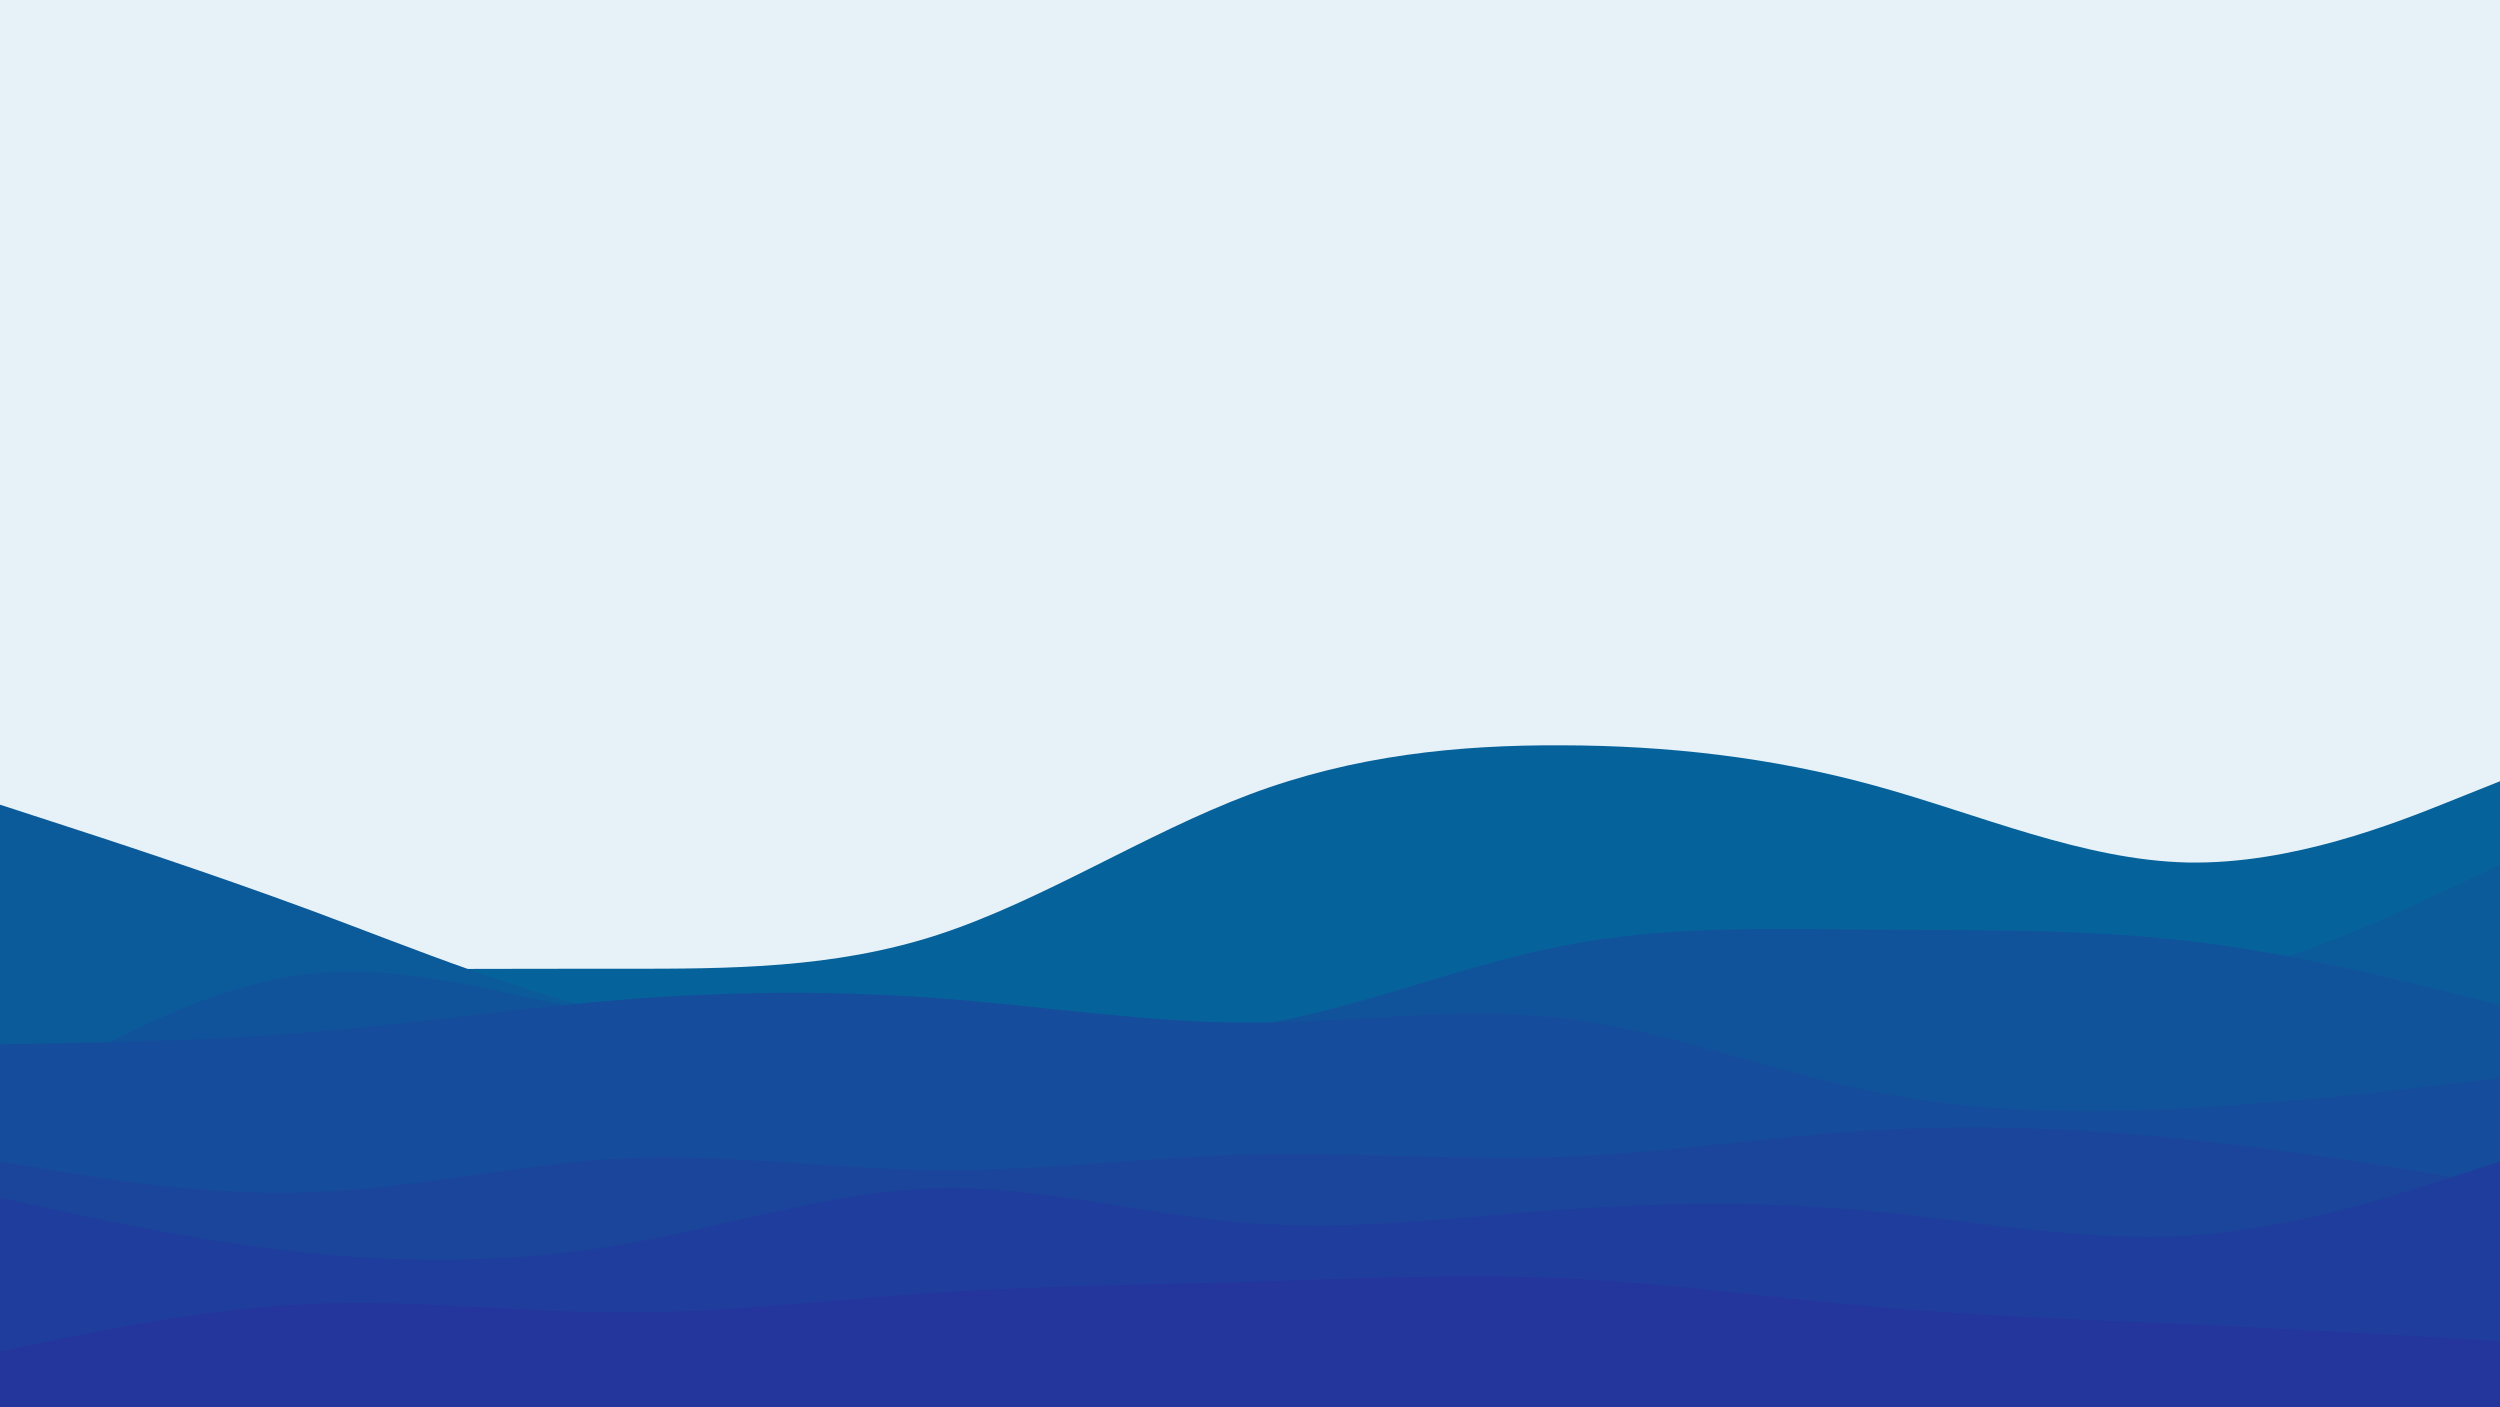
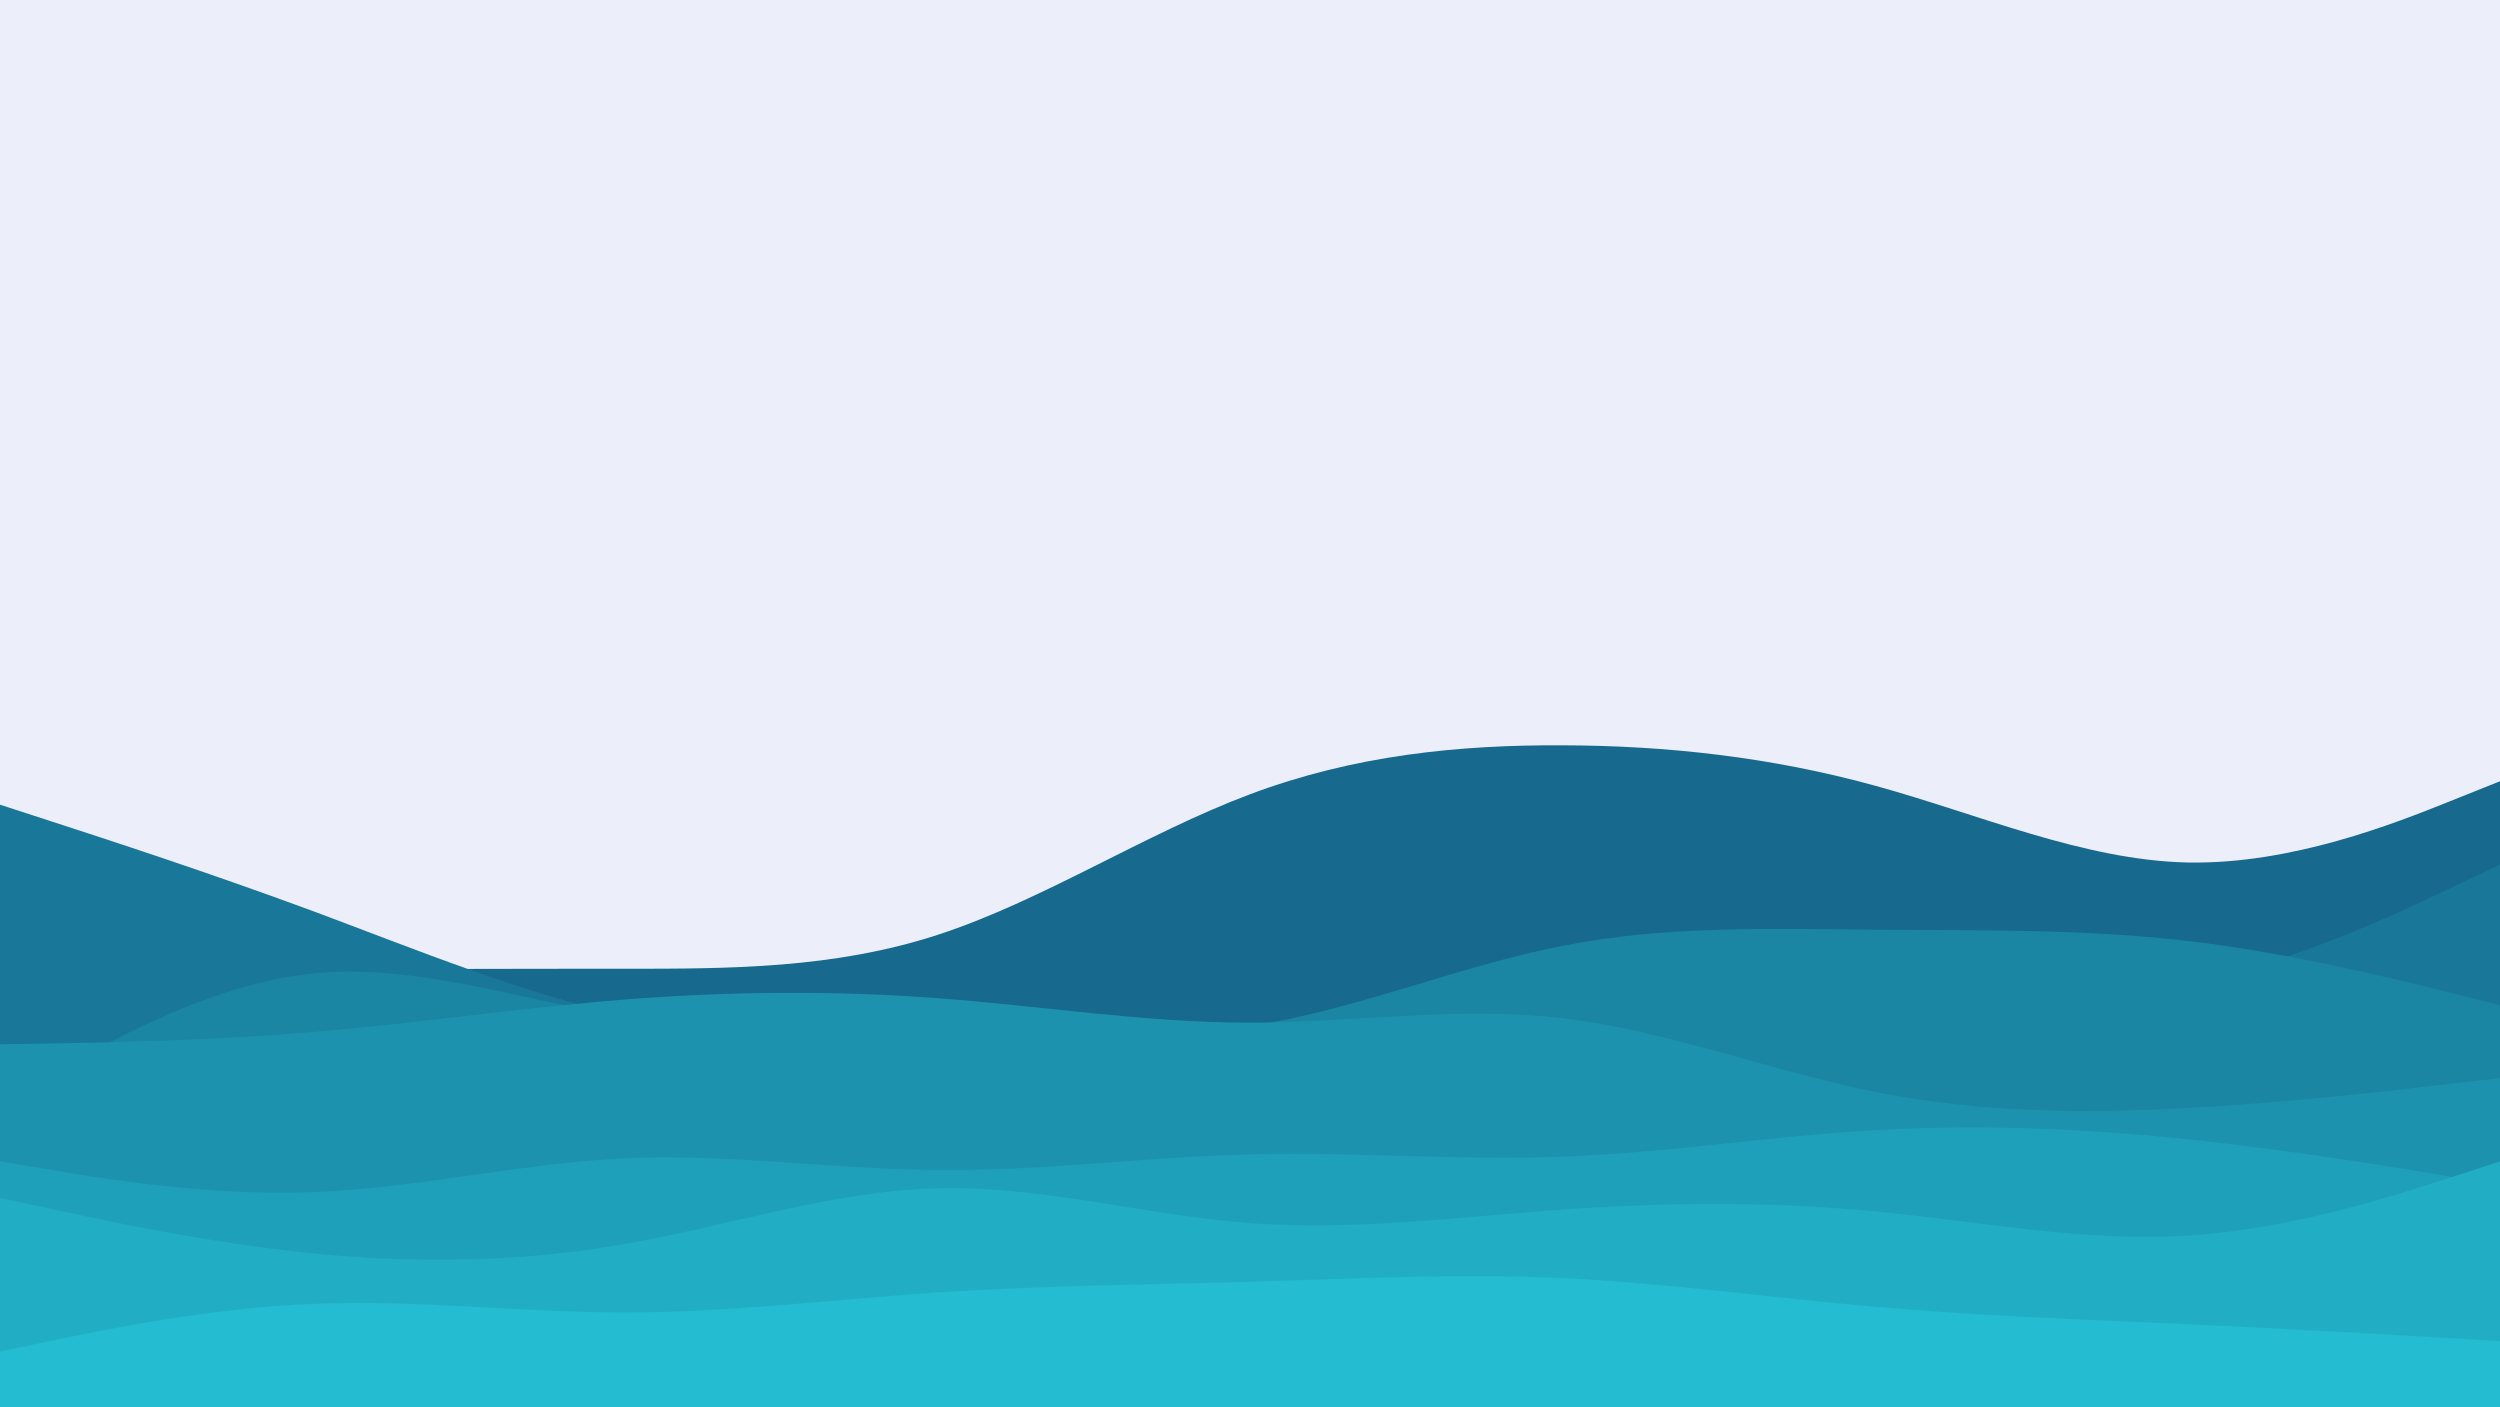
<svg xmlns="http://www.w3.org/2000/svg" id="visual" viewBox="0 0 960 540" width="960" height="540" version="1.1">
-   <rect x="0" y="0" width="960" height="540" fill="#e6f1f8" />
-   <path d="M0 375L20 374.5C40 374 80 373 120 372.5C160 372 200 372 240 372C280 372 320 372 360 359C400 346 440 320 480 305C520 290 560 286 600 286.2C640 286.3 680 290.7 720 301.7C760 312.7 800 330.3 840 331.2C880 332 920 316 940 308L960 300L960 541L940 541C920 541 880 541 840 541C800 541 760 541 720 541C680 541 640 541 600 541C560 541 520 541 480 541C440 541 400 541 360 541C320 541 280 541 240 541C200 541 160 541 120 541C80 541 40 541 20 541L0 541Z" fill="#06629a" />
-   <path d="M0 309L20 315.5C40 322 80 335 120 349.8C160 364.7 200 381.3 240 390C280 398.7 320 399.3 360 400.3C400 401.3 440 402.7 480 400.8C520 399 560 394 600 389.5C640 385 680 381 720 381C760 381 800 385 840 377.5C880 370 920 351 940 341.5L960 332L960 541L940 541C920 541 880 541 840 541C800 541 760 541 720 541C680 541 640 541 600 541C560 541 520 541 480 541C440 541 400 541 360 541C320 541 280 541 240 541C200 541 160 541 120 541C80 541 40 541 20 541L0 541Z" fill="#0b5b9a" />
-   <path d="M0 424L20 412.5C40 401 80 378 120 373.8C160 369.7 200 384.3 240 390.2C280 396 320 393 360 394C400 395 440 400 480 394C520 388 560 371 600 363.2C640 355.3 680 356.7 720 357C760 357.3 800 356.7 840 361.3C880 366 920 376 940 381L960 386L960 541L940 541C920 541 880 541 840 541C800 541 760 541 720 541C680 541 640 541 600 541C560 541 520 541 480 541C440 541 400 541 360 541C320 541 280 541 240 541C200 541 160 541 120 541C80 541 40 541 20 541L0 541Z" fill="#10539b" />
-   <path d="M0 401L20 400.7C40 400.3 80 399.7 120 396.3C160 393 200 387 240 383.8C280 380.7 320 380.3 360 383.3C400 386.3 440 392.7 480 392.7C520 392.7 560 386.3 600 391C640 395.7 680 411.3 720 419.3C760 427.3 800 427.7 840 425.5C880 423.3 920 418.7 940 416.3L960 414L960 541L940 541C920 541 880 541 840 541C800 541 760 541 720 541C680 541 640 541 600 541C560 541 520 541 480 541C440 541 400 541 360 541C320 541 280 541 240 541C200 541 160 541 120 541C80 541 40 541 20 541L0 541Z" fill="#154c9b" />
-   <path d="M0 446L20 449.3C40 452.7 80 459.3 120 457.8C160 456.3 200 446.7 240 444.8C280 443 320 449 360 449.3C400 449.7 440 444.3 480 443.3C520 442.3 560 445.7 600 444.2C640 442.7 680 436.3 720 434C760 431.7 800 433.3 840 437.5C880 441.7 920 448.3 940 451.7L960 455L960 541L940 541C920 541 880 541 840 541C800 541 760 541 720 541C680 541 640 541 600 541C560 541 520 541 480 541C440 541 400 541 360 541C320 541 280 541 240 541C200 541 160 541 120 541C80 541 40 541 20 541L0 541Z" fill="#1a459b" />
-   <path d="M0 460L20 464.3C40 468.7 80 477.3 120 481.3C160 485.3 200 484.7 240 477.7C280 470.7 320 457.3 360 456.3C400 455.3 440 466.7 480 469.7C520 472.7 560 467.3 600 464.5C640 461.7 680 461.3 720 465.2C760 469 800 477 840 474.5C880 472 920 459 940 452.5L960 446L960 541L940 541C920 541 880 541 840 541C800 541 760 541 720 541C680 541 640 541 600 541C560 541 520 541 480 541C440 541 400 541 360 541C320 541 280 541 240 541C200 541 160 541 120 541C80 541 40 541 20 541L0 541Z" fill="#1f3d9c" />
-   <path d="M0 519L20 514.8C40 510.7 80 502.3 120 500.7C160 499 200 504 240 504C280 504 320 499 360 496.3C400 493.7 440 493.3 480 492.2C520 491 560 489 600 490.8C640 492.7 680 498.3 720 501.8C760 505.3 800 506.7 840 508.5C880 510.3 920 512.7 940 513.8L960 515L960 541L940 541C920 541 880 541 840 541C800 541 760 541 720 541C680 541 640 541 600 541C560 541 520 541 480 541C440 541 400 541 360 541C320 541 280 541 240 541C200 541 160 541 120 541C80 541 40 541 20 541L0 541Z" fill="#24369c" />
+   <rect x="0" y="0" width="960" height="540" fill="#eceefa" />
+   <path d="M0 375L20 374.5C40 374 80 373 120 372.5C160 372 200 372 240 372C280 372 320 372 360 359C400 346 440 320 480 305C520 290 560 286 600 286.2C640 286.3 680 290.7 720 301.7C760 312.7 800 330.3 840 331.2C880 332 920 316 940 308L960 300L960 541L940 541C920 541 880 541 840 541C800 541 760 541 720 541C680 541 640 541 600 541C560 541 520 541 480 541C440 541 400 541 360 541C320 541 280 541 240 541C200 541 160 541 120 541C80 541 40 541 20 541L0 541Z" fill="#17698e" />
+   <path d="M0 309L20 315.5C40 322 80 335 120 349.8C160 364.7 200 381.3 240 390C280 398.7 320 399.3 360 400.3C400 401.3 440 402.7 480 400.8C520 399 560 394 600 389.5C640 385 680 381 720 381C760 381 800 385 840 377.5C880 370 920 351 940 341.5L960 332L960 541L940 541C920 541 880 541 840 541C800 541 760 541 720 541C680 541 640 541 600 541C560 541 520 541 480 541C440 541 400 541 360 541C320 541 280 541 240 541C200 541 160 541 120 541C80 541 40 541 20 541L0 541Z" fill="#197799" />
+   <path d="M0 424L20 412.5C40 401 80 378 120 373.8C160 369.7 200 384.3 240 390.2C280 396 320 393 360 394C400 395 440 400 480 394C520 388 560 371 600 363.2C640 355.3 680 356.7 720 357C760 357.3 800 356.7 840 361.3C880 366 920 376 940 381L960 386L960 541L940 541C920 541 880 541 840 541C800 541 760 541 720 541C680 541 640 541 600 541C560 541 520 541 480 541C440 541 400 541 360 541C320 541 280 541 240 541C200 541 160 541 120 541C80 541 40 541 20 541L0 541Z" fill="#1b85a4" />
+   <path d="M0 401L20 400.7C40 400.3 80 399.7 120 396.3C160 393 200 387 240 383.8C280 380.7 320 380.3 360 383.3C400 386.3 440 392.7 480 392.7C520 392.7 560 386.3 600 391C640 395.7 680 411.3 720 419.3C760 427.3 800 427.7 840 425.5C880 423.3 920 418.7 940 416.3L960 414L960 541L940 541C920 541 880 541 840 541C800 541 760 541 720 541C680 541 640 541 600 541C560 541 520 541 480 541C440 541 400 541 360 541C320 541 280 541 240 541C200 541 160 541 120 541C80 541 40 541 20 541L0 541Z" fill="#1d92af" />
+   <path d="M0 446L20 449.3C40 452.7 80 459.3 120 457.8C160 456.3 200 446.7 240 444.8C280 443 320 449 360 449.3C400 449.7 440 444.3 480 443.3C520 442.3 560 445.7 600 444.2C640 442.7 680 436.3 720 434C760 431.7 800 433.3 840 437.5C880 441.7 920 448.3 940 451.7L960 455L960 541L940 541C920 541 880 541 840 541C800 541 760 541 720 541C680 541 640 541 600 541C560 541 520 541 480 541C440 541 400 541 360 541C320 541 280 541 240 541C200 541 160 541 120 541C80 541 40 541 20 541L0 541Z" fill="#1fa0ba" />
+   <path d="M0 460L20 464.3C40 468.7 80 477.3 120 481.3C160 485.3 200 484.7 240 477.7C280 470.7 320 457.3 360 456.3C400 455.3 440 466.7 480 469.7C520 472.7 560 467.3 600 464.5C640 461.7 680 461.3 720 465.2C760 469 800 477 840 474.5C880 472 920 459 940 452.5L960 446L960 541L940 541C920 541 880 541 840 541C800 541 760 541 720 541C680 541 640 541 600 541C560 541 520 541 480 541C440 541 400 541 360 541C320 541 280 541 240 541C200 541 160 541 120 541C80 541 40 541 20 541L0 541Z" fill="#21aec5" />
+   <path d="M0 519L20 514.8C40 510.7 80 502.3 120 500.7C160 499 200 504 240 504C280 504 320 499 360 496.3C400 493.7 440 493.3 480 492.2C520 491 560 489 600 490.8C640 492.7 680 498.3 720 501.8C760 505.3 800 506.7 840 508.5C880 510.3 920 512.7 940 513.8L960 515L960 541L940 541C920 541 880 541 840 541C800 541 760 541 720 541C680 541 640 541 600 541C560 541 520 541 480 541C440 541 400 541 360 541C320 541 280 541 240 541C200 541 160 541 120 541C80 541 40 541 20 541L0 541Z" fill="#23bcd0" />
</svg>
